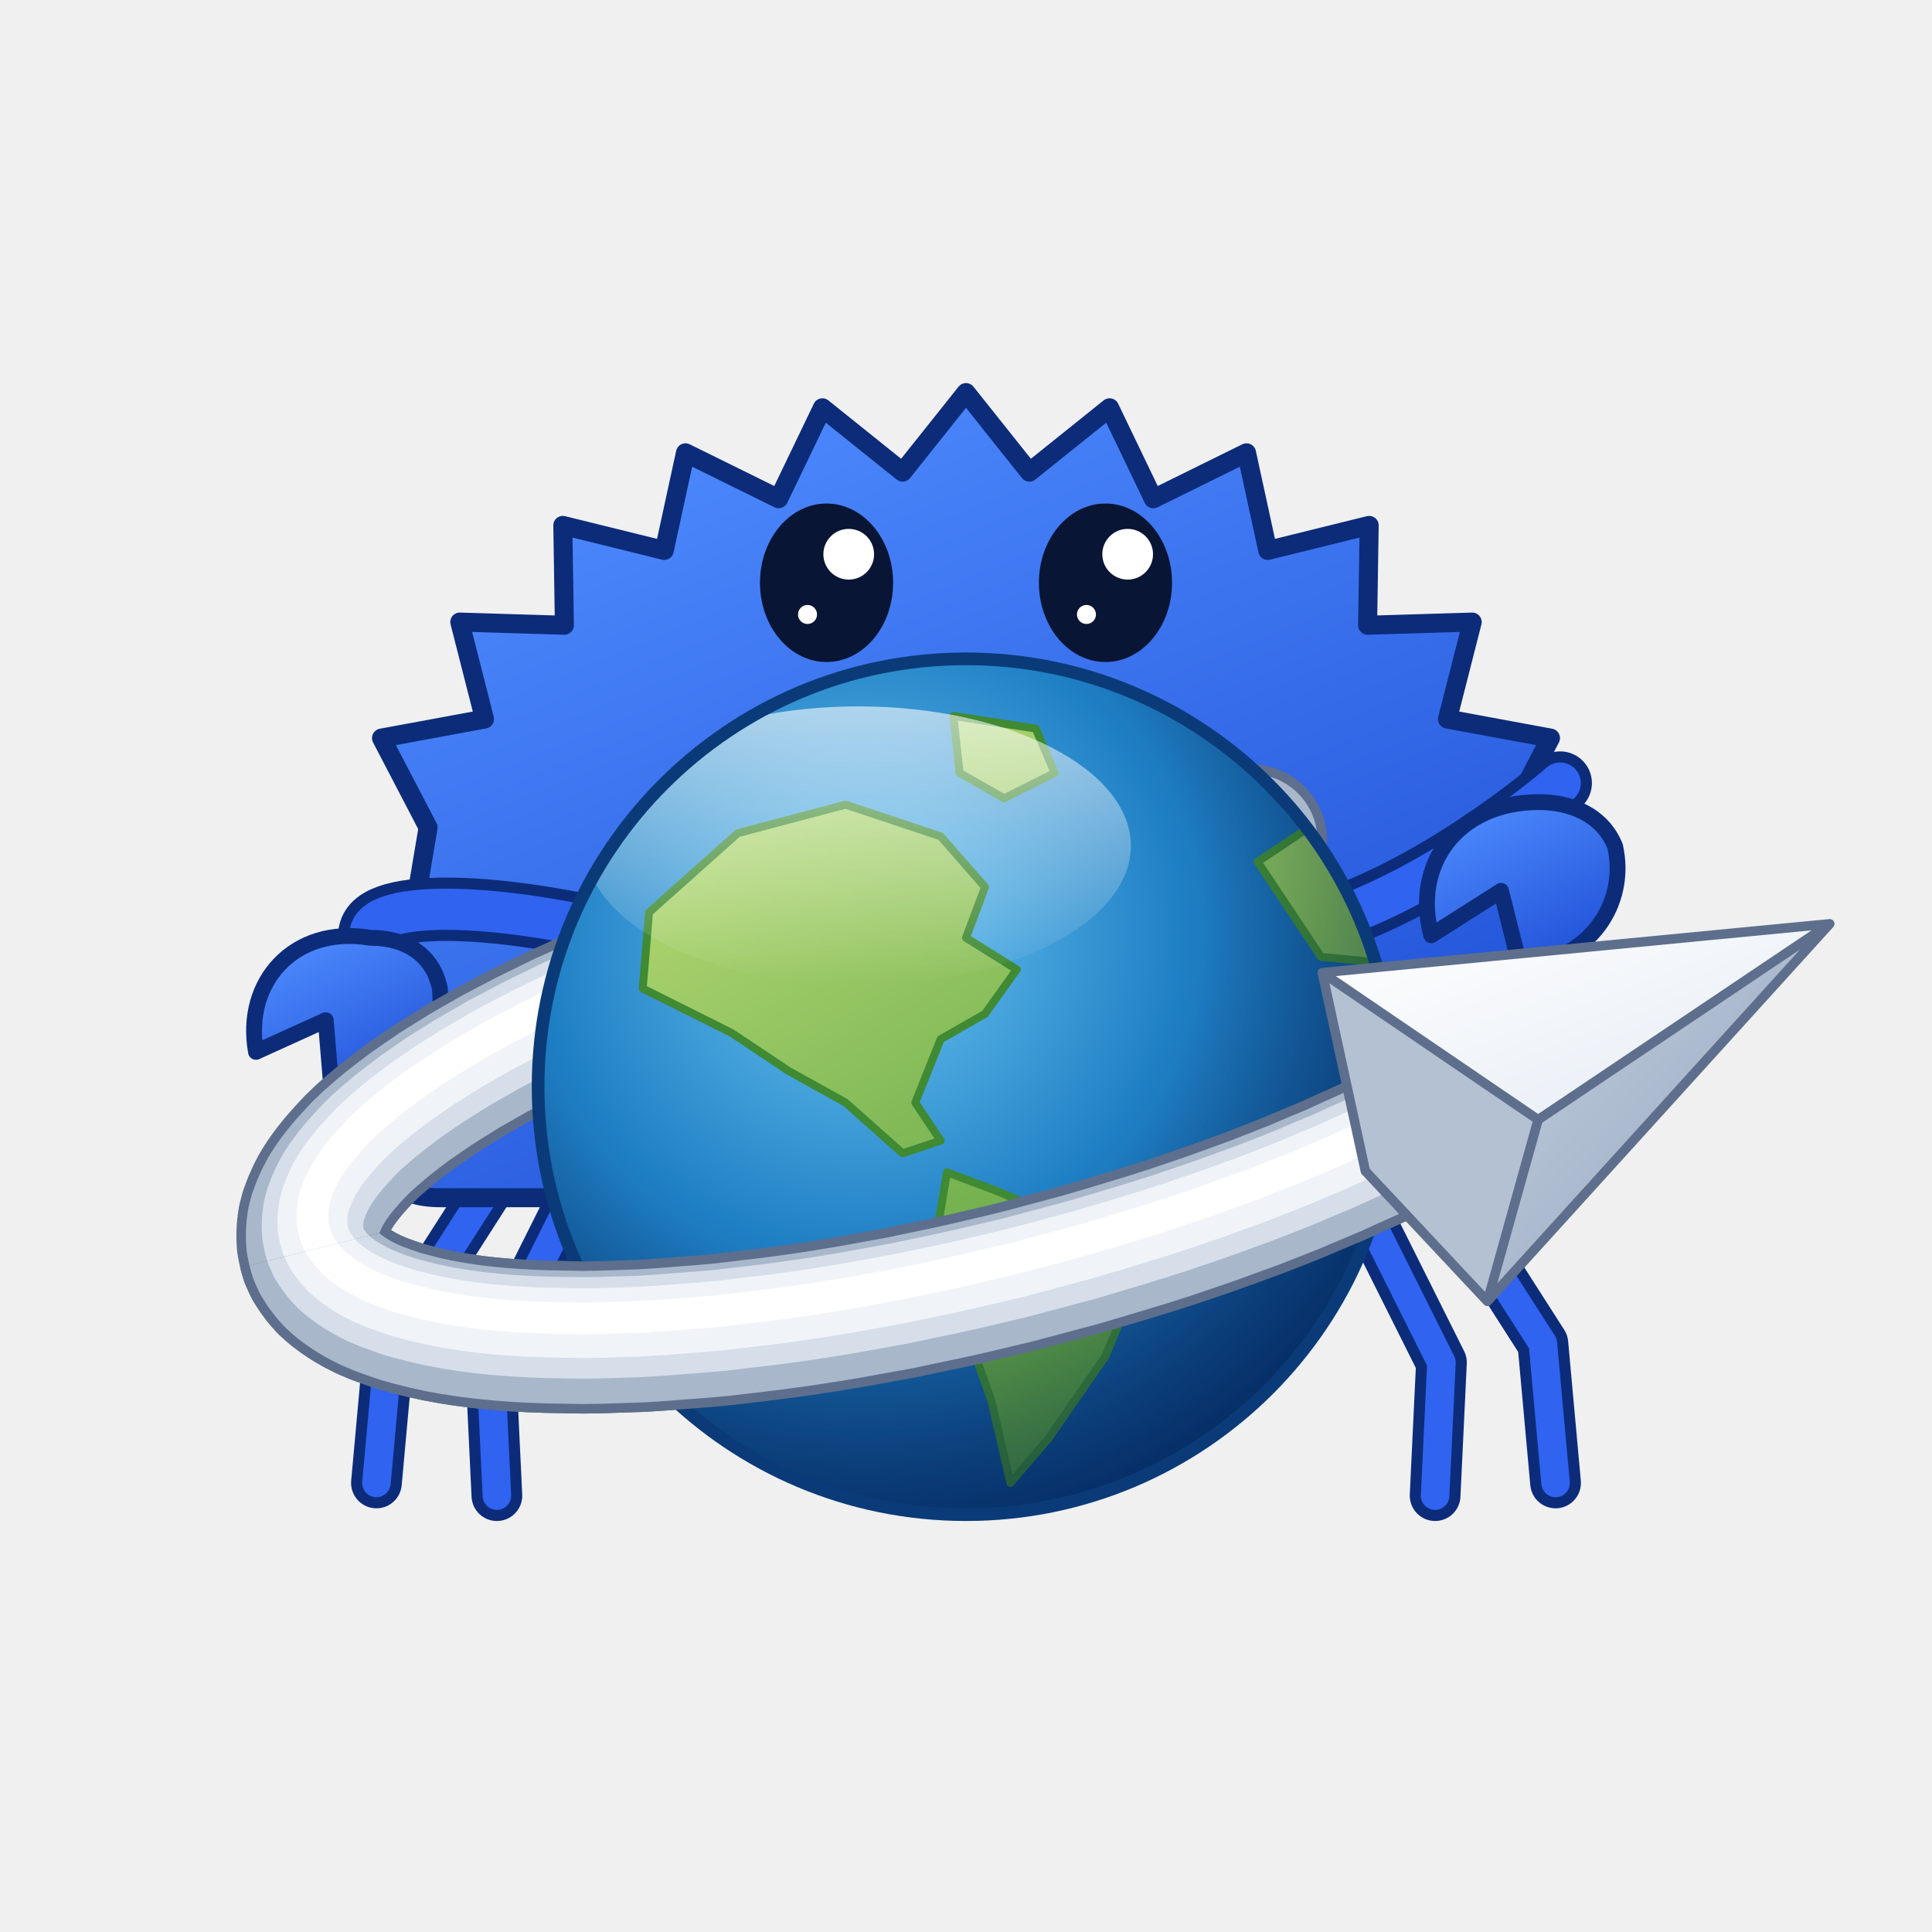
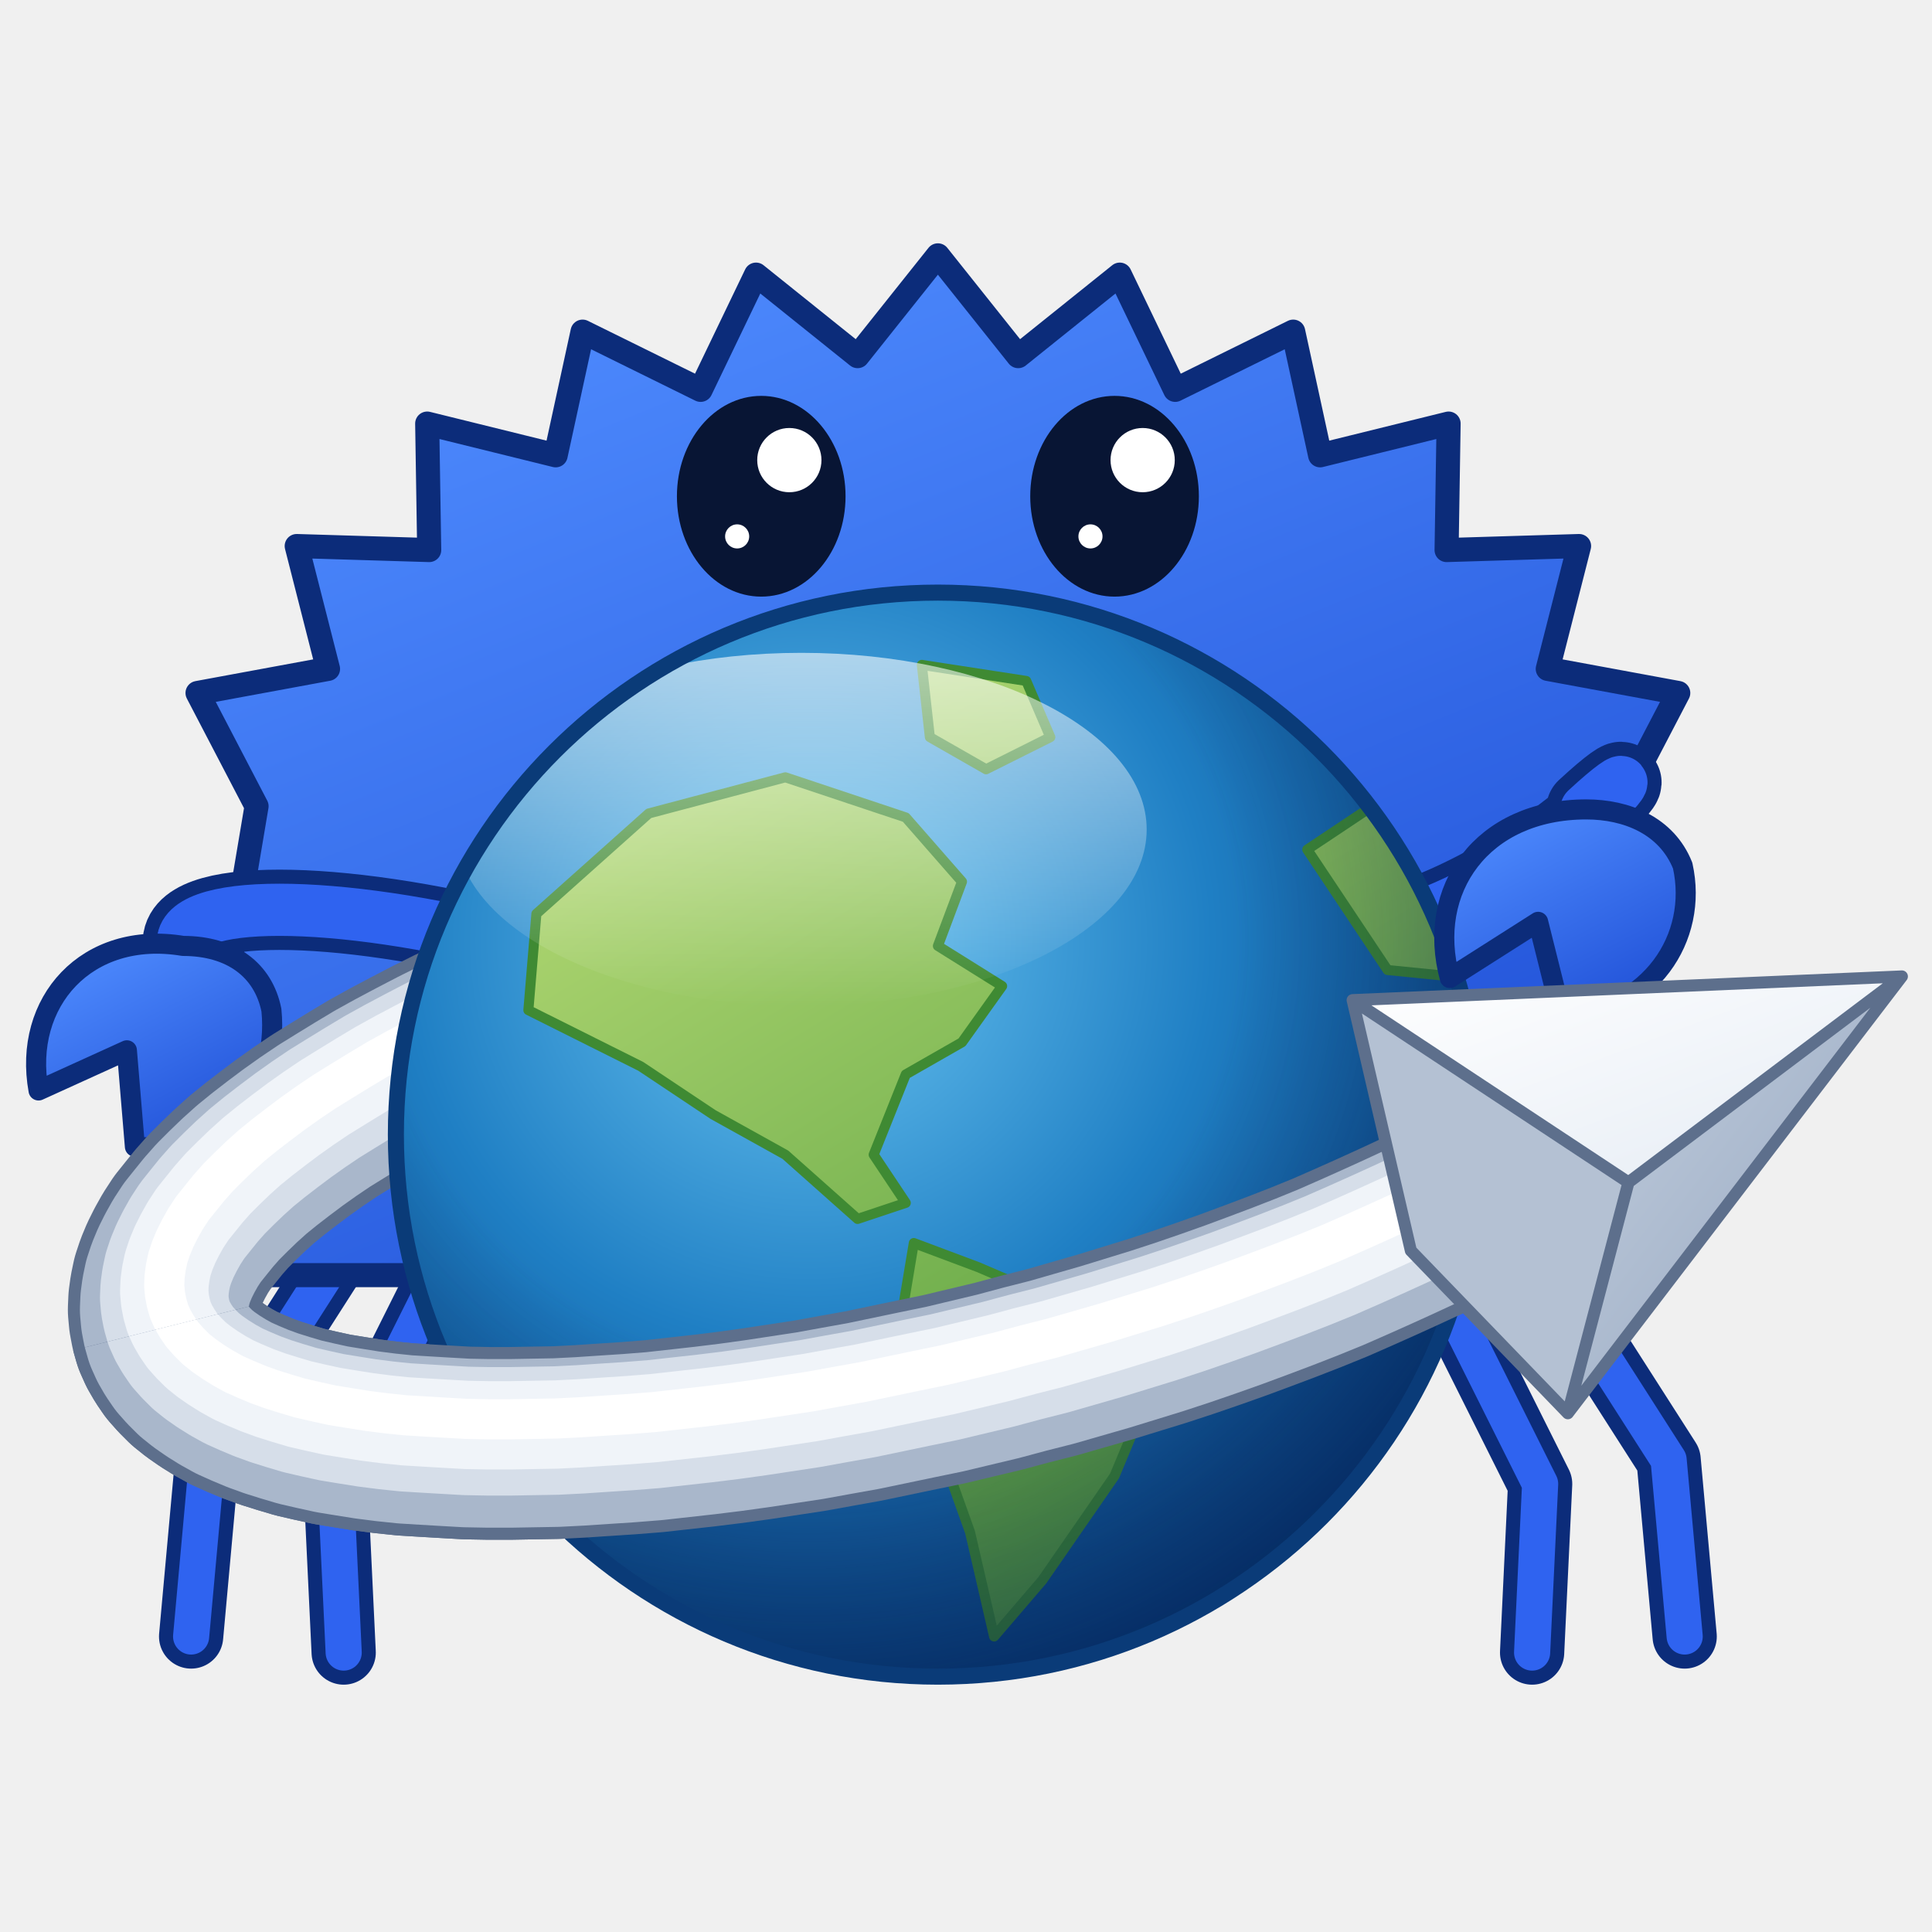
<svg xmlns="http://www.w3.org/2000/svg" viewBox="0 0 512 512" stroke-linejoin="round" stroke-linecap="round">
  <defs>
    <linearGradient id="crab" x1="0.2" y1="0" x2="0.8" y2="1">
      <stop offset="0" stop-color="#4f8cff" />
      <stop offset="1" stop-color="#1f4fd6" />
    </linearGradient>
    <radialGradient id="ocean" cx="0.38" cy="0.32" r="0.75">
      <stop offset="0" stop-color="#6cc6f2" />
      <stop offset="0.5" stop-color="#1f7fc4" />
      <stop offset="1" stop-color="#0a3b78" />
    </radialGradient>
    <linearGradient id="land" x1="0" y1="0" x2="0.6" y2="1">
      <stop offset="0" stop-color="#bfe07a" />
      <stop offset="1" stop-color="#4f9a3a" />
    </linearGradient>
    <radialGradient id="shade" cx="0.38" cy="0.32" r="0.72">
      <stop offset="0.55" stop-color="#001a4d" stop-opacity="0" />
      <stop offset="1" stop-color="#001a4d" stop-opacity="0.5" />
    </radialGradient>
    <linearGradient id="gloss" x1="0" y1="0" x2="0" y2="1">
      <stop offset="0" stop-color="#ffffff" stop-opacity="0.6" />
      <stop offset="1" stop-color="#ffffff" stop-opacity="0" />
    </linearGradient>
    <linearGradient id="faceTop" x1="0" y1="0" x2="1" y2="1">
      <stop offset="0" stop-color="#ffffff" />
      <stop offset="1" stop-color="#e4ebf4" />
    </linearGradient>
    <linearGradient id="faceLow" x1="0" y1="0" x2="1" y2="1">
      <stop offset="0" stop-color="#c3cfdf" />
      <stop offset="1" stop-color="#93a4bd" />
    </linearGradient>
    <clipPath id="globe">
      <circle cx="300" cy="285" r="135" />
    </clipPath>
    <clipPath id="front">
      <path d="M-88.1 381.8L688.1 188.2L688.1 600L-88.1 600Z" />
    </clipPath>
  </defs>
-   <g transform="translate(256 288) scale(0.84) translate(-300 -285)">
+   <g transform="translate(256 256) scale(1.064) translate(-307.0 -243.0)">
    <path d="M150 316L118 366L114 410M176 320L150 372L152 414M450 316L482 366L486 410M424 320L450 372L448 414" fill="none" stroke="#0c2c7a" stroke-width="16" />
    <path d="M150 316L118 366L114 410M176 320L150 372L152 414M450 316L482 366L486 410M424 320L450 372L448 414" fill="none" stroke="#2f63f0" stroke-width="9" />
    <path d="M130.3 203.2L115.6 175L148.1 169L140.3 138.4L173.3 139.4L172.8 107.9L204.8 115.8L211.5 85L240.9 99.5L254.7 70.8L280 91.1L300 66L320 91.1L345.3 70.8L359.1 99.5L388.5 85L395.2 115.8L427.2 107.9L426.7 139.4L459.7 138.4L451.9 169L484.4 175L469.7 203.2L486 300Q486 320 466 320H134Q114 320 114 300Z" fill="url(#crab)" stroke="#0c2c7a" stroke-width="6" />
    <ellipse cx="256" cy="126" rx="21" ry="25" fill="#081534" />
    <ellipse cx="344" cy="126" rx="21" ry="25" fill="#081534" />
    <g fill="#fff">
      <circle cx="263" cy="117" r="8" />
      <circle cx="250" cy="136" r="3" />
      <circle cx="351" cy="117" r="8" />
      <circle cx="338" cy="136" r="3" />
    </g>
-     <path d="M402 236C452 226 506.8 171.2 480.8 195.2M196 238C150 226 110 226 112 238" fill="none" stroke="#0c2c7a" stroke-width="20" />
-     <path d="M402 236C452 226 506.8 171.2 480.8 195.2M196 238C150 226 110 226 112 238" fill="none" stroke="#2f63f0" stroke-width="13" />
+     <path d="M402 236C452 226 487.5 180 461.5 204M196 238C150 226 110 226 112 238" fill="none" stroke="#0c2c7a" stroke-width="20" />
+     <path d="M402 236C452 226 487.5 180 461.5 204M196 238C150 226 110 226 112 238" fill="none" stroke="#2f63f0" stroke-width="13" />
    <path transform="translate(0 52)" d="M112 186C88 182 72 200 76 222L98 212L100 236C122 238 136 222 134 202C132 192 124 186 112 186Z" fill="url(#crab)" stroke="#0c2c7a" stroke-width="5" />
    <g fill="none">
-       <path d="M389.9 207.3L383.3 207.8L376.7 208.4L370 209.2L363.2 210L356.3 210.9L349.3 211.9L342.3 213L335.2 214.2L328.1 215.5L320.9 216.8L313.8 218.3L306.6 219.8L299.4 221.4L292.2 223.1L285 224.8L277.8 226.7L270.7 228.6L263.6 230.5L256.5 232.6L249.5 234.7L242.6 236.8L235.7 239L228.9 241.3L222.2 243.6L215.6 246L209 248.4L202.6 250.9L196.3 253.4L190.2 256L184.2 258.5L178.3 261.2L172.5 263.8L167 266.5L161.5 269.2L156.3 271.9L151.2 274.6L146.3 277.4L141.6 280.1L137.1 282.9L132.8 285.6L128.7 288.4L124.8 291.1L121.1 293.9L117.6 296.6L114.4 299.3L111.3 302L108.5 304.7L106 307.4L103.7 310L101.6 312.6L99.7 315.2L98.1 317.7L96.8 320.2L95.7 322.7L94.8 325.1L94.2 327.4L93.9 329.7L93.8 332L93.9 334.2L94.3 336.3L94.9 338.4L95.8 340.4L97 342.3L98.4 344.2L100 346L101.9 347.7L104 349.3L106.4 350.9L109 352.4L111.8 353.8L114.9 355.1L118.2 356.3L121.7 357.5L125.4 358.5L129.4 359.5L133.5 360.4L137.9 361.2L142.4 361.9L147.1 362.5L152.1 363L157.2 363.4L162.4 363.7L167.9 363.9L173.5 364L179.3 364.1L185.2 364L191.2 363.8L197.4 363.6L203.7 363.2L210.1 362.7L216.7 362.2L223.3 361.6L230 360.8L236.8 360L243.7 359.1L250.7 358.1L257.7 357L264.8 355.8L271.9 354.5L279.1 353.2L286.2 351.7L293.4 350.2L300.6 348.6L307.8 346.9L315 345.2L322.2 343.3L329.3 341.4L336.4 339.5L343.5 337.4L350.5 335.3L357.4 333.2L364.3 331L371.1 328.7L377.8 326.4L384.4 324L391 321.6L397.4 319.1L403.7 316.6L409.8 314L415.8 311.5L421.7 308.8L427.5 306.2L433 303.5L438.5 300.8" stroke="#5d6f8c" stroke-width="48" />
-       <path d="M389.9 207.3L383.3 207.8L376.7 208.4L370 209.2L363.2 210L356.3 210.9L349.3 211.9L342.3 213L335.2 214.2L328.1 215.5L320.9 216.8L313.8 218.3L306.6 219.8L299.4 221.4L292.2 223.1L285 224.8L277.8 226.7L270.7 228.6L263.6 230.5L256.5 232.6L249.5 234.7L242.6 236.8L235.7 239L228.9 241.3L222.2 243.6L215.6 246L209 248.4L202.6 250.9L196.3 253.4L190.2 256L184.2 258.5L178.3 261.2L172.5 263.8L167 266.5L161.5 269.2L156.3 271.9L151.2 274.6L146.3 277.4L141.6 280.1L137.1 282.9L132.8 285.6L128.7 288.4L124.8 291.1L121.1 293.9L117.6 296.6L114.4 299.3L111.3 302L108.5 304.7L106 307.4L103.7 310L101.6 312.6L99.7 315.2L98.1 317.7L96.8 320.2L95.7 322.7L94.8 325.1L94.2 327.4L93.9 329.7L93.8 332L93.9 334.2L94.3 336.3L94.9 338.4L95.8 340.4L97 342.3L98.4 344.2L100 346L101.9 347.7L104 349.3L106.4 350.9L109 352.4L111.8 353.8L114.9 355.1L118.2 356.3L121.7 357.5L125.4 358.5L129.4 359.5L133.5 360.4L137.9 361.2L142.4 361.9L147.1 362.5L152.1 363L157.2 363.4L162.4 363.7L167.9 363.9L173.5 364L179.3 364.1L185.2 364L191.2 363.8L197.4 363.6L203.7 363.2L210.1 362.7L216.7 362.2L223.3 361.6L230 360.8L236.8 360L243.7 359.1L250.7 358.1L257.7 357L264.8 355.8L271.9 354.5L279.1 353.2L286.2 351.7L293.4 350.2L300.6 348.6L307.8 346.9L315 345.2L322.2 343.3L329.3 341.4L336.4 339.5L343.5 337.4L350.5 335.3L357.4 333.2L364.3 331L371.1 328.7L377.8 326.4L384.4 324L391 321.6L397.4 319.1L403.7 316.6L409.8 314L415.8 311.5L421.7 308.8L427.5 306.2L433 303.5L438.5 300.8" stroke="#a9b7cb" stroke-width="42" />
-       <path d="M389.9 207.3L383.3 207.8L376.7 208.4L370 209.2L363.2 210L356.3 210.9L349.3 211.9L342.3 213L335.2 214.2L328.1 215.5L320.9 216.8L313.8 218.3L306.6 219.8L299.4 221.4L292.2 223.1L285 224.8L277.8 226.7L270.7 228.6L263.6 230.5L256.5 232.6L249.5 234.7L242.6 236.8L235.7 239L228.9 241.3L222.2 243.6L215.6 246L209 248.4L202.6 250.9L196.3 253.4L190.2 256L184.2 258.5L178.3 261.2L172.5 263.8L167 266.5L161.5 269.2L156.3 271.9L151.2 274.6L146.3 277.4L141.6 280.1L137.1 282.9L132.8 285.6L128.7 288.4L124.8 291.1L121.1 293.9L117.6 296.6L114.4 299.3L111.3 302L108.5 304.7L106 307.4L103.7 310L101.6 312.6L99.7 315.2L98.1 317.7L96.8 320.2L95.7 322.7L94.8 325.1L94.2 327.4L93.9 329.7L93.8 332L93.9 334.2L94.3 336.3L94.9 338.4L95.8 340.4L97 342.3L98.4 344.2L100 346L101.9 347.7L104 349.3L106.4 350.9L109 352.4L111.8 353.8L114.9 355.1L118.2 356.3L121.7 357.5L125.4 358.5L129.4 359.5L133.5 360.4L137.9 361.2L142.4 361.9L147.1 362.5L152.1 363L157.2 363.4L162.4 363.7L167.9 363.9L173.5 364L179.3 364.1L185.2 364L191.2 363.8L197.4 363.6L203.7 363.2L210.1 362.7L216.7 362.2L223.3 361.6L230 360.8L236.8 360L243.7 359.1L250.7 358.1L257.7 357L264.8 355.8L271.9 354.5L279.1 353.2L286.2 351.7L293.4 350.2L300.6 348.6L307.8 346.9L315 345.2L322.2 343.3L329.3 341.4L336.4 339.5L343.5 337.4L350.5 335.3L357.4 333.2L364.3 331L371.1 328.7L377.8 326.4L384.4 324L391 321.6L397.4 319.1L403.7 316.6L409.8 314L415.8 311.5L421.7 308.8L427.5 306.2L433 303.5L438.5 300.8" stroke="#d6dee9" stroke-width="32" transform="translate(0 -3)" />
-       <path d="M389.9 207.3L383.3 207.8L376.7 208.4L370 209.2L363.2 210L356.3 210.9L349.3 211.9L342.3 213L335.2 214.2L328.1 215.5L320.9 216.8L313.8 218.3L306.6 219.8L299.4 221.4L292.2 223.1L285 224.8L277.8 226.7L270.7 228.6L263.6 230.5L256.5 232.6L249.5 234.7L242.6 236.8L235.7 239L228.9 241.3L222.2 243.6L215.6 246L209 248.4L202.6 250.9L196.3 253.4L190.2 256L184.2 258.5L178.3 261.2L172.5 263.8L167 266.5L161.5 269.2L156.3 271.9L151.2 274.6L146.3 277.4L141.6 280.1L137.1 282.9L132.8 285.6L128.7 288.4L124.8 291.1L121.1 293.9L117.6 296.6L114.4 299.3L111.3 302L108.5 304.7L106 307.4L103.7 310L101.6 312.6L99.7 315.2L98.1 317.7L96.8 320.2L95.7 322.7L94.8 325.1L94.2 327.4L93.9 329.7L93.8 332L93.9 334.2L94.3 336.3L94.9 338.4L95.8 340.4L97 342.3L98.4 344.2L100 346L101.9 347.7L104 349.3L106.4 350.9L109 352.4L111.8 353.8L114.9 355.1L118.2 356.3L121.7 357.5L125.4 358.5L129.4 359.5L133.5 360.4L137.9 361.2L142.4 361.9L147.1 362.5L152.1 363L157.2 363.4L162.4 363.7L167.9 363.9L173.5 364L179.3 364.1L185.2 364L191.2 363.8L197.4 363.6L203.7 363.2L210.1 362.7L216.7 362.2L223.3 361.6L230 360.8L236.8 360L243.7 359.1L250.7 358.1L257.7 357L264.8 355.8L271.9 354.5L279.1 353.2L286.2 351.7L293.4 350.2L300.6 348.6L307.8 346.9L315 345.2L322.2 343.3L329.3 341.4L336.4 339.5L343.5 337.4L350.5 335.3L357.4 333.2L364.3 331L371.1 328.7L377.8 326.4L384.4 324L391 321.6L397.4 319.1L403.7 316.6L409.8 314L415.8 311.5L421.7 308.8L427.5 306.2L433 303.5L438.5 300.8" stroke="#f0f4f9" stroke-width="22" transform="translate(0 -4.5)" />
-       <path d="M389.9 207.3L383.3 207.8L376.7 208.4L370 209.2L363.2 210L356.3 210.9L349.3 211.9L342.3 213L335.2 214.2L328.1 215.5L320.9 216.8L313.8 218.3L306.6 219.8L299.4 221.4L292.2 223.1L285 224.8L277.8 226.7L270.7 228.6L263.6 230.5L256.5 232.6L249.5 234.7L242.6 236.8L235.7 239L228.9 241.3L222.2 243.6L215.6 246L209 248.4L202.6 250.9L196.3 253.4L190.2 256L184.2 258.5L178.3 261.2L172.5 263.8L167 266.5L161.5 269.2L156.3 271.9L151.2 274.6L146.3 277.4L141.6 280.1L137.1 282.9L132.8 285.6L128.7 288.4L124.8 291.1L121.1 293.9L117.6 296.6L114.4 299.3L111.3 302L108.5 304.7L106 307.4L103.7 310L101.6 312.6L99.7 315.2L98.1 317.7L96.8 320.2L95.7 322.7L94.8 325.1L94.2 327.4L93.9 329.7L93.8 332L93.9 334.2L94.3 336.3L94.9 338.4L95.8 340.4L97 342.3L98.4 344.2L100 346L101.9 347.7L104 349.3L106.4 350.9L109 352.4L111.8 353.8L114.9 355.1L118.2 356.3L121.7 357.5L125.4 358.5L129.4 359.5L133.5 360.4L137.9 361.2L142.4 361.9L147.1 362.5L152.1 363L157.2 363.4L162.4 363.7L167.9 363.9L173.5 364L179.3 364.1L185.2 364L191.2 363.8L197.4 363.6L203.7 363.2L210.1 362.7L216.7 362.2L223.3 361.6L230 360.8L236.8 360L243.7 359.1L250.7 358.1L257.7 357L264.8 355.8L271.9 354.5L279.1 353.2L286.2 351.7L293.4 350.2L300.6 348.6L307.8 346.9L315 345.2L322.2 343.3L329.3 341.4L336.4 339.5L343.5 337.4L350.5 335.3L357.4 333.2L364.3 331L371.1 328.7L377.8 326.4L384.4 324L391 321.6L397.4 319.1L403.7 316.6L409.8 314L415.8 311.5L421.7 308.8L427.5 306.2L433 303.5L438.5 300.8" stroke="#ffffff" stroke-width="10" transform="translate(0 -6)" />
+       <path d="M383.1 209L377 209.4L370.7 209.9L364.4 210.6L358.1 211.3L351.6 212.1L345.1 213L338.5 214L331.9 215L325.3 216.2L318.6 217.4L311.9 218.8L305.2 220.2L298.4 221.6L291.7 223.2L285 224.8L278.3 226.6L271.6 228.3L265 230.2L258.4 232.1L251.9 234.1L245.4 236.1L239 238.2L232.6 240.4L226.4 242.6L220.2 244.9L214.1 247.2L208.2 249.5L202.3 251.9L196.6 254.4L191 256.9L185.5 259.4L180.1 261.9L174.9 264.5L169.9 267.1L165 269.7L160.3 272.3L155.8 275L151.4 277.7L147.2 280.3L143.2 283L139.4 285.7L135.8 288.4L132.3 291.1L129.1 293.7L126.1 296.4L123.3 299.1L120.7 301.7L118.4 304.3L116.3 306.9L114.3 309.4L112.6 312L111.2 314.5L110 316.9L109 319.3L108.2 321.7L107.7 324.1L107.4 326.3L107.3 328.6L107.5 330.8L107.9 332.9L108.5 335L109.4 337L110.5 338.9L111.8 340.8L113.4 342.6L115.2 344.4L117.2 346L119.5 347.6L121.9 349.1L124.6 350.6L127.5 351.9L130.6 353.2L133.9 354.4L137.4 355.5L141.1 356.6L145 357.5L149.1 358.4L153.4 359.1L157.8 359.8L162.5 360.4L167.3 360.9L172.2 361.2L177.3 361.5L182.6 361.8L188 361.9L193.5 361.9L199.2 361.8L205 361.7L210.9 361.4L216.9 361L223 360.6L229.3 360.1L235.6 359.4L241.9 358.7L248.4 357.9L254.9 357L261.5 356L268.1 355L274.7 353.8L281.4 352.6L288.1 351.2L294.8 349.8L301.6 348.4L308.3 346.8L315 345.2L321.7 343.4L328.4 341.7L335 339.8L341.6 337.9L348.1 335.9L354.6 333.9L361 331.8L367.4 329.6L373.6 327.4L379.8 325.1L385.9 322.8L391.8 320.5L397.7 318.1L403.4 315.6L409 313.1L414.5 310.6L419.9 308.1L425.1 305.5L430.1 302.9" stroke="#5d6f8c" stroke-width="48" />
+       <path d="M383.1 209L377 209.4L370.7 209.9L364.4 210.6L358.1 211.3L351.6 212.1L345.1 213L338.5 214L331.9 215L325.3 216.2L318.6 217.4L311.9 218.8L305.2 220.2L298.4 221.6L291.7 223.2L285 224.8L278.3 226.6L271.6 228.3L265 230.2L258.4 232.1L251.9 234.1L245.4 236.1L239 238.2L232.6 240.4L226.4 242.6L220.2 244.9L214.1 247.2L208.2 249.5L202.3 251.9L196.6 254.4L191 256.9L185.5 259.4L180.1 261.9L174.9 264.5L169.9 267.1L165 269.7L160.3 272.3L155.8 275L151.4 277.7L147.2 280.3L143.2 283L139.4 285.7L135.8 288.4L132.3 291.1L129.1 293.7L126.1 296.4L123.3 299.1L120.7 301.7L118.4 304.3L116.3 306.9L114.3 309.4L112.6 312L111.2 314.5L110 316.9L109 319.3L108.2 321.7L107.7 324.1L107.4 326.3L107.3 328.6L107.5 330.8L107.9 332.9L108.5 335L109.4 337L110.5 338.9L111.8 340.8L113.4 342.6L115.2 344.4L117.2 346L119.5 347.6L121.9 349.1L124.6 350.6L127.5 351.9L130.6 353.2L133.9 354.4L137.4 355.5L141.1 356.6L145 357.5L149.1 358.4L153.4 359.1L157.8 359.8L162.5 360.4L167.3 360.9L172.2 361.2L177.3 361.5L182.6 361.8L188 361.9L193.5 361.9L199.2 361.8L205 361.7L210.9 361.4L216.9 361L223 360.6L229.3 360.1L235.6 359.4L241.9 358.7L248.4 357.9L254.9 357L261.5 356L268.1 355L274.7 353.8L281.4 352.6L288.1 351.2L294.8 349.8L301.6 348.4L308.3 346.8L315 345.2L321.7 343.4L328.4 341.7L335 339.8L341.6 337.9L348.1 335.9L354.6 333.9L361 331.8L367.4 329.6L373.6 327.4L379.8 325.1L385.9 322.8L391.8 320.5L397.7 318.1L403.4 315.6L409 313.1L414.5 310.6L419.9 308.1L425.1 305.5L430.1 302.9" stroke="#a9b7cb" stroke-width="42" />
+       <path d="M383.1 209L377 209.4L370.7 209.9L364.4 210.6L358.1 211.3L351.6 212.1L345.1 213L338.5 214L331.9 215L325.3 216.2L318.6 217.4L311.9 218.8L305.2 220.2L298.4 221.6L291.7 223.2L285 224.8L278.3 226.6L271.6 228.3L265 230.2L258.4 232.1L251.9 234.1L245.4 236.1L239 238.2L232.6 240.4L226.4 242.6L220.2 244.9L214.1 247.2L208.2 249.5L202.3 251.9L196.6 254.4L191 256.9L185.5 259.4L180.1 261.9L174.9 264.5L169.9 267.1L165 269.7L160.3 272.3L155.8 275L151.4 277.7L147.2 280.3L143.2 283L139.4 285.7L135.8 288.4L132.3 291.1L129.1 293.7L126.1 296.4L123.3 299.1L120.7 301.7L118.4 304.3L116.3 306.9L114.3 309.4L112.6 312L111.2 314.5L110 316.9L109 319.3L108.2 321.7L107.7 324.1L107.4 326.3L107.3 328.6L107.5 330.8L107.9 332.9L108.5 335L109.4 337L110.5 338.9L111.8 340.8L113.4 342.6L115.2 344.4L117.2 346L119.5 347.6L121.9 349.1L124.6 350.6L127.5 351.9L130.6 353.2L133.9 354.4L137.4 355.5L141.1 356.6L145 357.5L149.1 358.4L153.4 359.1L157.8 359.8L162.5 360.4L167.3 360.9L172.2 361.2L177.3 361.5L182.6 361.8L188 361.9L193.5 361.9L199.2 361.8L205 361.7L210.9 361.4L216.9 361L223 360.6L229.3 360.1L235.6 359.4L241.9 358.7L248.4 357.9L254.9 357L261.5 356L268.1 355L274.7 353.8L281.4 352.6L288.1 351.2L294.8 349.8L301.6 348.4L308.3 346.8L315 345.2L321.7 343.4L328.4 341.7L335 339.8L341.6 337.9L348.1 335.9L354.6 333.9L361 331.8L367.4 329.6L373.6 327.4L379.8 325.1L385.9 322.8L391.8 320.5L397.7 318.1L403.4 315.6L409 313.1L414.5 310.6L419.9 308.1L425.1 305.5L430.1 302.9" stroke="#d6dee9" stroke-width="32" transform="translate(0 -3)" />
+       <path d="M383.1 209L377 209.4L370.7 209.9L364.4 210.6L358.1 211.3L351.6 212.1L345.1 213L338.5 214L331.9 215L325.3 216.2L318.6 217.4L311.9 218.8L305.2 220.2L298.4 221.6L291.7 223.2L285 224.8L278.3 226.6L271.6 228.3L265 230.2L258.4 232.1L251.9 234.1L245.4 236.1L239 238.2L232.6 240.4L226.4 242.6L220.2 244.9L214.1 247.2L208.2 249.5L202.3 251.9L196.6 254.4L191 256.9L185.5 259.4L180.1 261.9L174.9 264.5L169.9 267.1L165 269.7L160.3 272.3L155.8 275L151.4 277.7L147.2 280.3L143.2 283L139.4 285.7L135.8 288.4L132.3 291.1L129.1 293.7L126.1 296.4L123.3 299.1L120.7 301.7L118.4 304.3L116.3 306.9L114.3 309.4L112.6 312L111.2 314.5L110 316.9L109 319.3L108.2 321.7L107.7 324.1L107.4 326.3L107.3 328.6L107.5 330.8L107.9 332.9L108.5 335L109.4 337L110.5 338.9L111.8 340.8L113.4 342.6L115.2 344.4L117.2 346L119.5 347.6L121.9 349.1L124.6 350.6L127.5 351.9L130.6 353.2L133.9 354.4L137.4 355.5L141.1 356.6L145 357.5L149.1 358.4L153.4 359.1L157.8 359.8L162.5 360.4L167.3 360.9L172.2 361.2L177.3 361.5L182.6 361.8L188 361.9L193.5 361.9L199.2 361.8L205 361.7L210.9 361.4L216.9 361L223 360.6L229.3 360.1L235.6 359.4L241.9 358.7L248.4 357.9L254.9 357L261.5 356L268.1 355L274.7 353.8L281.4 352.6L288.1 351.2L294.8 349.8L301.6 348.4L308.3 346.8L315 345.2L321.7 343.4L328.4 341.7L335 339.8L341.6 337.9L348.1 335.9L354.6 333.9L361 331.8L367.4 329.6L373.6 327.4L379.8 325.1L385.9 322.8L391.8 320.5L397.7 318.1L403.4 315.6L409 313.1L414.5 310.6L419.9 308.1L425.1 305.5L430.1 302.9" stroke="#f0f4f9" stroke-width="22" transform="translate(0 -4.5)" />
+       <path d="M383.1 209L377 209.4L370.7 209.9L364.4 210.6L358.1 211.3L351.6 212.1L345.1 213L338.5 214L331.9 215L325.3 216.2L318.6 217.4L311.9 218.8L305.2 220.2L298.4 221.6L291.7 223.2L285 224.8L278.3 226.6L271.6 228.3L265 230.2L258.4 232.1L251.9 234.1L245.4 236.1L239 238.2L232.6 240.4L226.4 242.6L220.2 244.9L214.1 247.2L208.2 249.5L202.3 251.9L196.6 254.4L191 256.9L185.5 259.4L180.1 261.9L174.9 264.5L169.9 267.1L165 269.7L160.3 272.3L155.8 275L151.4 277.7L147.2 280.3L143.2 283L139.4 285.7L135.8 288.4L132.3 291.1L129.1 293.7L126.1 296.4L123.3 299.1L120.7 301.7L118.4 304.3L116.3 306.9L114.3 309.4L112.6 312L111.2 314.5L110 316.9L109 319.3L108.2 321.7L107.7 324.1L107.4 326.3L107.3 328.6L107.5 330.8L107.9 332.9L108.5 335L109.4 337L110.5 338.9L111.8 340.8L113.4 342.6L115.2 344.4L117.2 346L119.5 347.6L121.9 349.1L124.6 350.6L127.5 351.9L130.6 353.2L133.9 354.4L137.4 355.5L141.1 356.6L145 357.5L149.1 358.4L153.4 359.1L157.8 359.8L162.5 360.4L167.3 360.9L172.2 361.2L177.3 361.5L182.6 361.8L188 361.9L193.5 361.9L199.2 361.8L205 361.7L210.9 361.4L216.9 361L223 360.6L229.3 360.1L235.6 359.4L241.9 358.7L248.4 357.9L254.9 357L261.5 356L268.1 355L274.7 353.8L281.4 352.6L288.1 351.2L294.8 349.8L301.6 348.4L308.3 346.8L315 345.2L321.7 343.4L328.4 341.7L335 339.8L341.6 337.9L348.1 335.9L354.6 333.9L361 331.8L367.4 329.6L373.6 327.4L379.8 325.1L385.9 322.8L391.8 320.5L397.7 318.1L403.4 315.6L409 313.1L414.5 310.6L419.9 308.1L425.1 305.5L430.1 302.9" stroke="#ffffff" stroke-width="10" transform="translate(0 -6)" />
    </g>
    <circle cx="300" cy="285" r="135" fill="url(#ocean)" />
    <g clip-path="url(#globe)">
      <path d="M200 230L228 205L262 196L292 206L306 222L300 238L316 248L306 262L292 270L284 290L292 302L280 306L262 290L244 280L226 268L198 254ZM296 168L322 172L328 186L312 194L298 186ZM294 312L310 318L338 330L354 346L344 370L326 396L314 410L308 384L298 356L290 336ZM392 214L410 202L434 214L432 246L412 244Z" fill="url(#land)" stroke="#3f8a33" stroke-width="2.5" />
      <circle cx="300" cy="285" r="135" fill="url(#shade)" />
      <ellipse cx="266" cy="209" rx="86" ry="44" fill="url(#gloss)" />
    </g>
    <circle cx="300" cy="285" r="135" fill="none" stroke="#0a3b78" stroke-width="4" />
-     <path transform="translate(22.8 -96.8)" d="M458 292C432 292 418 312 424 334L446 320L452 344C474 342 486 324 482 306C478 296 468 292 458 292Z" fill="url(#crab)" stroke="#0c2c7a" stroke-width="5" />
+     <path transform="translate(3.5 -88)" d="M458 292C432 292 418 312 424 334L446 320L452 344C474 342 486 324 482 306C478 296 468 292 458 292Z" fill="url(#crab)" stroke="#0c2c7a" stroke-width="5" />
    <g fill="none" clip-path="url(#front)">
-       <path d="M389.9 207.3L383.3 207.8L376.7 208.4L370 209.2L363.2 210L356.3 210.9L349.3 211.9L342.3 213L335.2 214.2L328.1 215.5L320.9 216.8L313.8 218.3L306.6 219.8L299.4 221.4L292.2 223.1L285 224.8L277.8 226.7L270.7 228.6L263.6 230.5L256.5 232.6L249.5 234.7L242.6 236.8L235.7 239L228.9 241.3L222.2 243.6L215.6 246L209 248.4L202.6 250.9L196.3 253.4L190.2 256L184.2 258.5L178.3 261.2L172.5 263.8L167 266.5L161.5 269.2L156.3 271.9L151.2 274.6L146.3 277.4L141.6 280.1L137.1 282.9L132.8 285.6L128.7 288.4L124.8 291.1L121.1 293.9L117.6 296.6L114.4 299.3L111.3 302L108.5 304.7L106 307.4L103.7 310L101.6 312.6L99.7 315.2L98.1 317.7L96.8 320.2L95.7 322.7L94.8 325.1L94.2 327.4L93.9 329.7L93.8 332L93.9 334.2L94.3 336.3L94.9 338.4L95.8 340.4L97 342.3L98.4 344.2L100 346L101.9 347.7L104 349.3L106.4 350.9L109 352.4L111.8 353.8L114.9 355.1L118.2 356.3L121.7 357.5L125.4 358.5L129.4 359.5L133.5 360.4L137.9 361.2L142.4 361.9L147.1 362.5L152.1 363L157.2 363.4L162.4 363.7L167.9 363.9L173.5 364L179.3 364.1L185.2 364L191.2 363.8L197.4 363.6L203.7 363.2L210.1 362.7L216.7 362.2L223.3 361.6L230 360.8L236.8 360L243.7 359.1L250.7 358.1L257.7 357L264.8 355.8L271.9 354.5L279.1 353.2L286.2 351.7L293.4 350.2L300.6 348.6L307.8 346.9L315 345.2L322.2 343.3L329.3 341.4L336.4 339.5L343.5 337.4L350.5 335.3L357.4 333.2L364.3 331L371.1 328.7L377.8 326.4L384.4 324L391 321.6L397.4 319.1L403.7 316.6L409.8 314L415.8 311.5L421.7 308.8L427.5 306.2L433 303.5L438.5 300.8" stroke="#5d6f8c" stroke-width="48" />
-       <path d="M389.9 207.3L383.3 207.8L376.7 208.4L370 209.2L363.2 210L356.3 210.9L349.3 211.9L342.3 213L335.2 214.2L328.1 215.5L320.9 216.8L313.8 218.3L306.6 219.8L299.4 221.4L292.2 223.1L285 224.8L277.8 226.7L270.7 228.6L263.6 230.5L256.5 232.6L249.5 234.7L242.6 236.8L235.7 239L228.9 241.3L222.2 243.6L215.6 246L209 248.4L202.6 250.9L196.3 253.4L190.2 256L184.2 258.5L178.3 261.2L172.5 263.8L167 266.5L161.5 269.2L156.3 271.9L151.2 274.6L146.3 277.4L141.6 280.1L137.1 282.9L132.8 285.6L128.7 288.4L124.8 291.1L121.1 293.9L117.6 296.6L114.4 299.3L111.3 302L108.5 304.7L106 307.4L103.7 310L101.6 312.6L99.7 315.2L98.1 317.7L96.8 320.2L95.7 322.7L94.8 325.1L94.2 327.4L93.9 329.7L93.8 332L93.9 334.2L94.3 336.3L94.9 338.4L95.8 340.4L97 342.3L98.4 344.2L100 346L101.9 347.7L104 349.3L106.4 350.9L109 352.4L111.8 353.8L114.9 355.1L118.2 356.3L121.7 357.5L125.4 358.5L129.4 359.5L133.5 360.4L137.9 361.2L142.4 361.9L147.1 362.5L152.1 363L157.2 363.4L162.4 363.7L167.9 363.9L173.5 364L179.3 364.1L185.2 364L191.2 363.8L197.4 363.6L203.7 363.2L210.1 362.7L216.7 362.2L223.3 361.6L230 360.8L236.8 360L243.7 359.1L250.7 358.1L257.7 357L264.8 355.8L271.9 354.5L279.1 353.2L286.2 351.7L293.4 350.2L300.6 348.6L307.8 346.9L315 345.2L322.2 343.3L329.3 341.4L336.4 339.5L343.5 337.4L350.5 335.3L357.4 333.2L364.3 331L371.1 328.7L377.8 326.4L384.4 324L391 321.6L397.4 319.1L403.7 316.6L409.8 314L415.8 311.5L421.7 308.8L427.5 306.2L433 303.5L438.5 300.8" stroke="#a9b7cb" stroke-width="42" />
-       <path d="M389.9 207.3L383.3 207.8L376.7 208.4L370 209.2L363.2 210L356.3 210.9L349.3 211.9L342.3 213L335.2 214.2L328.1 215.5L320.9 216.8L313.8 218.3L306.6 219.8L299.4 221.4L292.2 223.1L285 224.8L277.8 226.7L270.7 228.6L263.6 230.5L256.5 232.6L249.5 234.7L242.6 236.8L235.7 239L228.9 241.3L222.2 243.6L215.6 246L209 248.4L202.6 250.9L196.3 253.4L190.2 256L184.2 258.5L178.3 261.2L172.5 263.8L167 266.5L161.5 269.2L156.3 271.9L151.2 274.6L146.3 277.4L141.6 280.1L137.1 282.9L132.8 285.6L128.7 288.4L124.8 291.1L121.1 293.9L117.6 296.6L114.4 299.3L111.3 302L108.5 304.7L106 307.4L103.7 310L101.6 312.6L99.7 315.2L98.1 317.7L96.8 320.2L95.7 322.7L94.8 325.1L94.2 327.4L93.9 329.7L93.8 332L93.9 334.2L94.3 336.3L94.9 338.4L95.8 340.4L97 342.3L98.4 344.2L100 346L101.9 347.7L104 349.3L106.4 350.9L109 352.4L111.8 353.8L114.9 355.1L118.2 356.3L121.7 357.5L125.4 358.5L129.4 359.5L133.5 360.4L137.9 361.2L142.4 361.9L147.1 362.5L152.1 363L157.2 363.4L162.4 363.7L167.9 363.9L173.5 364L179.3 364.1L185.2 364L191.2 363.8L197.4 363.6L203.7 363.2L210.1 362.7L216.7 362.2L223.3 361.6L230 360.8L236.8 360L243.7 359.1L250.7 358.1L257.7 357L264.8 355.8L271.9 354.5L279.1 353.2L286.2 351.7L293.4 350.2L300.6 348.6L307.8 346.9L315 345.2L322.2 343.3L329.3 341.4L336.4 339.5L343.5 337.4L350.5 335.3L357.4 333.2L364.3 331L371.1 328.7L377.8 326.4L384.4 324L391 321.6L397.4 319.1L403.7 316.6L409.8 314L415.8 311.5L421.7 308.8L427.5 306.2L433 303.5L438.5 300.8" stroke="#d6dee9" stroke-width="32" transform="translate(0 -3)" />
-       <path d="M389.9 207.3L383.3 207.8L376.7 208.4L370 209.2L363.2 210L356.3 210.9L349.3 211.9L342.3 213L335.2 214.2L328.1 215.5L320.9 216.8L313.8 218.3L306.6 219.8L299.4 221.4L292.2 223.1L285 224.8L277.8 226.7L270.7 228.6L263.6 230.5L256.5 232.6L249.5 234.7L242.6 236.8L235.7 239L228.9 241.3L222.2 243.6L215.6 246L209 248.4L202.6 250.9L196.3 253.4L190.2 256L184.2 258.5L178.3 261.2L172.5 263.8L167 266.5L161.5 269.2L156.3 271.9L151.2 274.6L146.3 277.4L141.6 280.1L137.1 282.9L132.8 285.6L128.7 288.4L124.8 291.1L121.1 293.9L117.6 296.6L114.4 299.3L111.3 302L108.5 304.7L106 307.4L103.7 310L101.6 312.6L99.7 315.2L98.1 317.7L96.8 320.2L95.7 322.7L94.8 325.1L94.2 327.4L93.9 329.7L93.8 332L93.9 334.2L94.3 336.3L94.9 338.4L95.8 340.4L97 342.3L98.4 344.2L100 346L101.9 347.7L104 349.3L106.4 350.9L109 352.4L111.8 353.8L114.9 355.1L118.2 356.3L121.7 357.5L125.4 358.5L129.4 359.5L133.5 360.4L137.9 361.2L142.4 361.9L147.1 362.5L152.1 363L157.2 363.4L162.4 363.7L167.9 363.9L173.5 364L179.3 364.1L185.2 364L191.2 363.8L197.4 363.6L203.7 363.2L210.1 362.7L216.7 362.2L223.3 361.6L230 360.8L236.8 360L243.7 359.1L250.7 358.1L257.7 357L264.8 355.8L271.9 354.5L279.1 353.2L286.2 351.7L293.4 350.2L300.6 348.6L307.8 346.9L315 345.2L322.2 343.3L329.3 341.4L336.4 339.5L343.5 337.4L350.5 335.3L357.4 333.2L364.3 331L371.1 328.7L377.8 326.4L384.4 324L391 321.6L397.4 319.1L403.7 316.6L409.8 314L415.8 311.5L421.7 308.8L427.5 306.2L433 303.5L438.5 300.8" stroke="#f0f4f9" stroke-width="22" transform="translate(0 -4.5)" />
-       <path d="M389.9 207.3L383.3 207.8L376.7 208.4L370 209.2L363.2 210L356.3 210.9L349.3 211.9L342.3 213L335.2 214.2L328.1 215.5L320.9 216.8L313.8 218.3L306.6 219.8L299.4 221.4L292.2 223.1L285 224.8L277.8 226.7L270.7 228.6L263.6 230.5L256.5 232.6L249.5 234.7L242.6 236.8L235.7 239L228.9 241.3L222.2 243.6L215.6 246L209 248.4L202.6 250.9L196.3 253.4L190.2 256L184.2 258.5L178.3 261.2L172.5 263.8L167 266.5L161.5 269.2L156.3 271.9L151.2 274.6L146.3 277.4L141.6 280.1L137.1 282.9L132.8 285.6L128.7 288.4L124.8 291.1L121.1 293.9L117.6 296.6L114.4 299.3L111.3 302L108.5 304.7L106 307.4L103.7 310L101.6 312.6L99.7 315.2L98.1 317.7L96.8 320.2L95.7 322.7L94.8 325.1L94.2 327.4L93.9 329.7L93.8 332L93.9 334.2L94.3 336.3L94.9 338.4L95.8 340.4L97 342.3L98.4 344.2L100 346L101.9 347.7L104 349.3L106.4 350.9L109 352.4L111.8 353.8L114.9 355.1L118.2 356.3L121.7 357.5L125.4 358.5L129.4 359.5L133.5 360.4L137.9 361.2L142.4 361.9L147.1 362.5L152.1 363L157.2 363.4L162.4 363.7L167.9 363.9L173.5 364L179.3 364.1L185.2 364L191.2 363.8L197.4 363.6L203.7 363.2L210.1 362.7L216.7 362.2L223.3 361.6L230 360.8L236.8 360L243.7 359.1L250.7 358.1L257.7 357L264.8 355.8L271.9 354.5L279.1 353.2L286.2 351.7L293.4 350.2L300.6 348.6L307.8 346.9L315 345.2L322.2 343.3L329.3 341.4L336.4 339.5L343.5 337.4L350.5 335.3L357.4 333.2L364.3 331L371.1 328.7L377.8 326.4L384.4 324L391 321.6L397.4 319.1L403.7 316.6L409.8 314L415.8 311.5L421.7 308.8L427.5 306.2L433 303.5L438.5 300.8" stroke="#ffffff" stroke-width="10" transform="translate(0 -6)" />
+       <path d="M383.1 209L377 209.4L370.7 209.9L364.4 210.6L358.1 211.3L351.6 212.1L345.1 213L338.5 214L331.9 215L325.3 216.2L318.6 217.4L311.9 218.8L305.2 220.2L298.4 221.6L291.7 223.2L285 224.8L278.3 226.6L271.6 228.3L265 230.2L258.4 232.1L251.9 234.1L245.4 236.1L239 238.2L232.6 240.4L226.4 242.6L220.2 244.9L214.1 247.2L208.2 249.5L202.3 251.9L196.6 254.4L191 256.9L185.5 259.4L180.1 261.9L174.9 264.5L169.9 267.1L165 269.7L160.3 272.3L155.8 275L151.4 277.7L147.2 280.3L143.2 283L139.4 285.7L135.8 288.4L132.3 291.1L129.1 293.7L126.1 296.4L123.3 299.1L120.7 301.7L118.4 304.3L116.3 306.9L114.3 309.4L112.6 312L111.2 314.5L110 316.9L109 319.3L108.2 321.7L107.7 324.1L107.4 326.3L107.3 328.6L107.5 330.8L107.9 332.9L108.5 335L109.4 337L110.5 338.9L111.8 340.8L113.4 342.6L115.2 344.4L117.2 346L119.5 347.6L121.9 349.1L124.6 350.6L127.5 351.9L130.6 353.2L133.9 354.4L137.4 355.5L141.1 356.6L145 357.5L149.1 358.4L153.4 359.1L157.8 359.8L162.5 360.4L167.3 360.9L172.2 361.2L177.3 361.5L182.6 361.8L188 361.9L193.5 361.9L199.2 361.8L205 361.7L210.9 361.4L216.9 361L223 360.6L229.3 360.1L235.6 359.4L241.9 358.7L248.4 357.9L254.9 357L261.5 356L268.1 355L274.7 353.8L281.4 352.6L288.1 351.2L294.8 349.8L301.6 348.4L308.3 346.8L315 345.2L321.7 343.4L328.4 341.7L335 339.8L341.6 337.9L348.1 335.9L354.6 333.9L361 331.8L367.4 329.6L373.6 327.4L379.8 325.1L385.9 322.8L391.8 320.5L397.7 318.1L403.4 315.6L409 313.1L414.5 310.6L419.9 308.1L425.1 305.5L430.1 302.9" stroke="#5d6f8c" stroke-width="48" />
+       <path d="M383.1 209L377 209.4L370.7 209.9L364.4 210.6L358.1 211.3L351.6 212.1L345.1 213L338.5 214L331.9 215L325.3 216.2L318.6 217.4L311.9 218.8L305.2 220.2L298.4 221.6L291.7 223.2L285 224.8L278.3 226.6L271.6 228.3L265 230.2L258.4 232.1L251.9 234.1L245.4 236.1L239 238.2L232.6 240.4L226.4 242.6L220.2 244.9L214.1 247.2L208.2 249.5L202.3 251.9L196.6 254.4L191 256.9L185.5 259.4L180.1 261.9L174.9 264.5L169.9 267.1L165 269.7L160.3 272.3L155.8 275L151.4 277.7L147.2 280.3L143.2 283L139.4 285.7L135.8 288.4L132.3 291.1L129.1 293.7L126.1 296.4L123.3 299.1L120.7 301.7L118.4 304.3L116.3 306.9L114.3 309.4L112.6 312L111.2 314.5L110 316.9L109 319.3L108.2 321.7L107.7 324.1L107.4 326.3L107.3 328.6L107.5 330.8L107.9 332.9L108.5 335L109.4 337L110.5 338.9L111.8 340.8L113.4 342.6L115.2 344.4L117.2 346L119.5 347.6L121.9 349.1L124.6 350.6L127.5 351.9L130.6 353.2L133.9 354.4L137.4 355.5L141.1 356.6L145 357.5L149.1 358.4L153.4 359.1L157.8 359.8L162.5 360.4L167.3 360.9L172.2 361.2L177.3 361.5L182.6 361.8L188 361.9L193.5 361.9L199.2 361.8L205 361.7L210.9 361.4L216.9 361L223 360.6L229.3 360.1L235.6 359.4L241.9 358.7L248.4 357.9L254.9 357L261.5 356L268.1 355L274.7 353.8L281.4 352.6L288.1 351.2L294.8 349.8L301.6 348.4L308.3 346.8L315 345.2L321.7 343.4L328.4 341.7L335 339.8L341.6 337.9L348.1 335.9L354.6 333.9L361 331.8L367.4 329.6L373.6 327.4L379.8 325.1L385.9 322.8L391.8 320.5L397.7 318.1L403.4 315.6L409 313.1L414.5 310.6L419.9 308.1L425.1 305.5L430.1 302.9" stroke="#a9b7cb" stroke-width="42" />
+       <path d="M383.1 209L377 209.4L370.7 209.9L364.4 210.6L358.1 211.3L351.6 212.1L345.1 213L338.5 214L331.9 215L325.3 216.2L318.6 217.4L311.9 218.8L305.2 220.2L298.4 221.6L291.7 223.2L285 224.8L278.3 226.6L271.6 228.3L265 230.2L258.4 232.1L251.9 234.1L245.4 236.1L239 238.2L232.6 240.4L226.4 242.6L220.2 244.9L214.1 247.2L208.2 249.5L202.3 251.9L196.6 254.4L191 256.9L185.5 259.4L180.1 261.9L174.9 264.5L169.9 267.1L165 269.7L160.3 272.3L155.8 275L151.4 277.7L147.2 280.3L143.2 283L139.4 285.7L135.8 288.4L132.3 291.1L129.1 293.7L126.1 296.4L123.3 299.1L120.7 301.7L118.4 304.3L116.3 306.9L114.3 309.4L112.6 312L111.2 314.5L110 316.9L109 319.3L108.2 321.7L107.7 324.1L107.4 326.3L107.3 328.6L107.5 330.8L107.9 332.9L108.5 335L109.4 337L110.5 338.9L111.8 340.8L113.4 342.6L115.2 344.4L117.2 346L119.5 347.6L121.9 349.1L124.6 350.6L127.5 351.9L130.6 353.2L133.9 354.4L137.4 355.5L141.1 356.6L145 357.5L149.1 358.4L153.4 359.1L157.8 359.8L162.5 360.4L167.3 360.9L172.2 361.2L177.3 361.5L182.6 361.8L188 361.9L193.5 361.9L199.2 361.8L205 361.7L210.9 361.4L216.9 361L223 360.6L229.3 360.1L235.6 359.4L241.9 358.7L248.4 357.9L254.9 357L261.5 356L268.1 355L274.7 353.8L281.4 352.6L288.1 351.2L294.8 349.8L301.6 348.4L308.3 346.8L315 345.2L321.7 343.4L328.4 341.7L335 339.8L341.6 337.9L348.1 335.9L354.6 333.9L361 331.8L367.4 329.6L373.6 327.4L379.8 325.1L385.9 322.8L391.8 320.5L397.7 318.1L403.4 315.6L409 313.1L414.5 310.6L419.9 308.1L425.1 305.5L430.1 302.9" stroke="#d6dee9" stroke-width="32" transform="translate(0 -3)" />
+       <path d="M383.1 209L377 209.4L370.7 209.9L364.4 210.6L358.1 211.3L351.6 212.1L345.1 213L338.5 214L331.9 215L325.3 216.2L318.6 217.4L311.9 218.8L305.2 220.2L298.4 221.6L291.7 223.2L285 224.8L278.3 226.6L271.6 228.3L265 230.2L258.4 232.1L251.9 234.1L245.4 236.1L239 238.2L232.6 240.4L226.4 242.6L220.2 244.9L214.1 247.2L208.2 249.5L202.3 251.9L196.6 254.4L191 256.9L185.5 259.4L180.1 261.9L174.9 264.5L169.9 267.1L165 269.7L160.3 272.3L155.8 275L151.4 277.7L147.2 280.3L143.2 283L139.4 285.7L135.8 288.4L132.3 291.1L129.1 293.7L126.1 296.4L123.3 299.1L120.7 301.7L118.4 304.3L116.3 306.9L114.3 309.4L112.6 312L111.2 314.5L110 316.9L109 319.3L108.2 321.7L107.7 324.1L107.4 326.3L107.3 328.6L107.5 330.8L107.9 332.9L108.5 335L109.4 337L110.5 338.9L111.8 340.8L113.4 342.6L115.2 344.4L117.2 346L119.5 347.6L121.9 349.1L124.6 350.6L127.5 351.9L130.6 353.2L133.9 354.4L137.4 355.5L141.1 356.6L145 357.5L149.1 358.4L153.4 359.1L157.8 359.8L162.5 360.4L167.3 360.9L172.2 361.2L177.3 361.5L182.6 361.8L188 361.9L193.5 361.9L199.2 361.8L205 361.7L210.9 361.4L216.9 361L223 360.6L229.3 360.1L235.6 359.4L241.9 358.7L248.4 357.9L254.9 357L261.5 356L268.1 355L274.7 353.8L281.4 352.6L288.1 351.2L294.8 349.8L301.6 348.4L308.3 346.8L315 345.2L321.7 343.4L328.4 341.7L335 339.8L341.6 337.9L348.1 335.9L354.6 333.9L361 331.8L367.4 329.6L373.6 327.4L379.8 325.1L385.9 322.8L391.8 320.5L397.7 318.1L403.4 315.6L409 313.1L414.5 310.6L419.9 308.1L425.1 305.5L430.1 302.9" stroke="#f0f4f9" stroke-width="22" transform="translate(0 -4.5)" />
+       <path d="M383.1 209L377 209.4L370.7 209.9L364.4 210.6L358.1 211.3L351.6 212.1L345.1 213L338.5 214L331.9 215L325.3 216.2L318.6 217.4L311.9 218.8L305.2 220.2L298.4 221.6L291.7 223.2L285 224.8L278.3 226.6L271.6 228.3L265 230.2L258.4 232.1L251.9 234.1L245.4 236.1L239 238.2L232.6 240.4L226.4 242.6L220.2 244.9L214.1 247.2L208.2 249.5L202.3 251.9L196.6 254.4L191 256.9L185.5 259.4L180.1 261.9L174.9 264.5L169.9 267.1L165 269.7L160.3 272.3L155.8 275L151.4 277.7L147.2 280.3L143.2 283L139.4 285.7L135.8 288.4L132.3 291.1L129.1 293.7L126.1 296.4L123.3 299.1L120.7 301.7L118.4 304.3L116.3 306.9L114.3 309.4L112.6 312L111.2 314.5L110 316.9L109 319.3L108.2 321.7L107.7 324.1L107.4 326.3L107.3 328.6L107.5 330.8L107.9 332.9L108.5 335L109.4 337L110.5 338.9L111.8 340.8L113.4 342.6L115.2 344.4L117.2 346L119.5 347.6L121.9 349.1L124.6 350.6L127.5 351.9L130.6 353.2L133.9 354.4L137.4 355.5L141.1 356.6L145 357.5L149.1 358.4L153.4 359.1L157.8 359.8L162.5 360.4L167.3 360.9L172.2 361.2L177.3 361.5L182.6 361.8L188 361.9L193.5 361.9L199.2 361.8L205 361.7L210.9 361.4L216.9 361L223 360.6L229.3 360.1L235.6 359.4L241.9 358.7L248.4 357.9L254.9 357L261.5 356L268.1 355L274.7 353.8L281.4 352.6L288.1 351.2L294.8 349.8L301.6 348.4L308.3 346.8L315 345.2L321.7 343.4L328.4 341.7L335 339.8L341.6 337.9L348.1 335.9L354.6 333.9L361 331.8L367.4 329.6L373.6 327.4L379.8 325.1L385.9 322.8L391.8 320.5L397.7 318.1L403.4 315.6L409 313.1L414.5 310.6L419.9 308.1L425.1 305.5L430.1 302.9" stroke="#ffffff" stroke-width="10" transform="translate(0 -6)" />
    </g>
-     <path d="M412.4 249L480.5 295.4L464.5 352.7L426 311.6Z" fill="#b4c1d3" />
-     <path d="M412.4 249L572.5 233.6L480.5 295.4Z" fill="url(#faceTop)" />
-     <path d="M480.5 295.4L572.5 233.6L464.5 352.7Z" fill="url(#faceLow)" />
-     <path d="M412.4 249L572.5 233.6L464.5 352.7L426 311.6ZM412.4 249L480.5 295.4L572.5 233.6M480.5 295.4L464.5 352.7" fill="none" stroke="#5d6f8c" stroke-width="3" />
+     <path d="M403.3 251.5L472 296.9L456.9 354.4L417.8 313.9Z" fill="#b4c1d3" />
+     <path d="M403.3 251.5L540.1 245.6L472 296.9Z" fill="url(#faceTop)" />
+     <path d="M472 296.9L540.1 245.6L456.9 354.4Z" fill="url(#faceLow)" />
+     <path d="M403.3 251.5L540.1 245.6L456.9 354.4L417.8 313.9ZM403.3 251.5L472 296.9L540.1 245.6M472 296.9L456.9 354.4" fill="none" stroke="#5d6f8c" stroke-width="3" />
  </g>
</svg>
